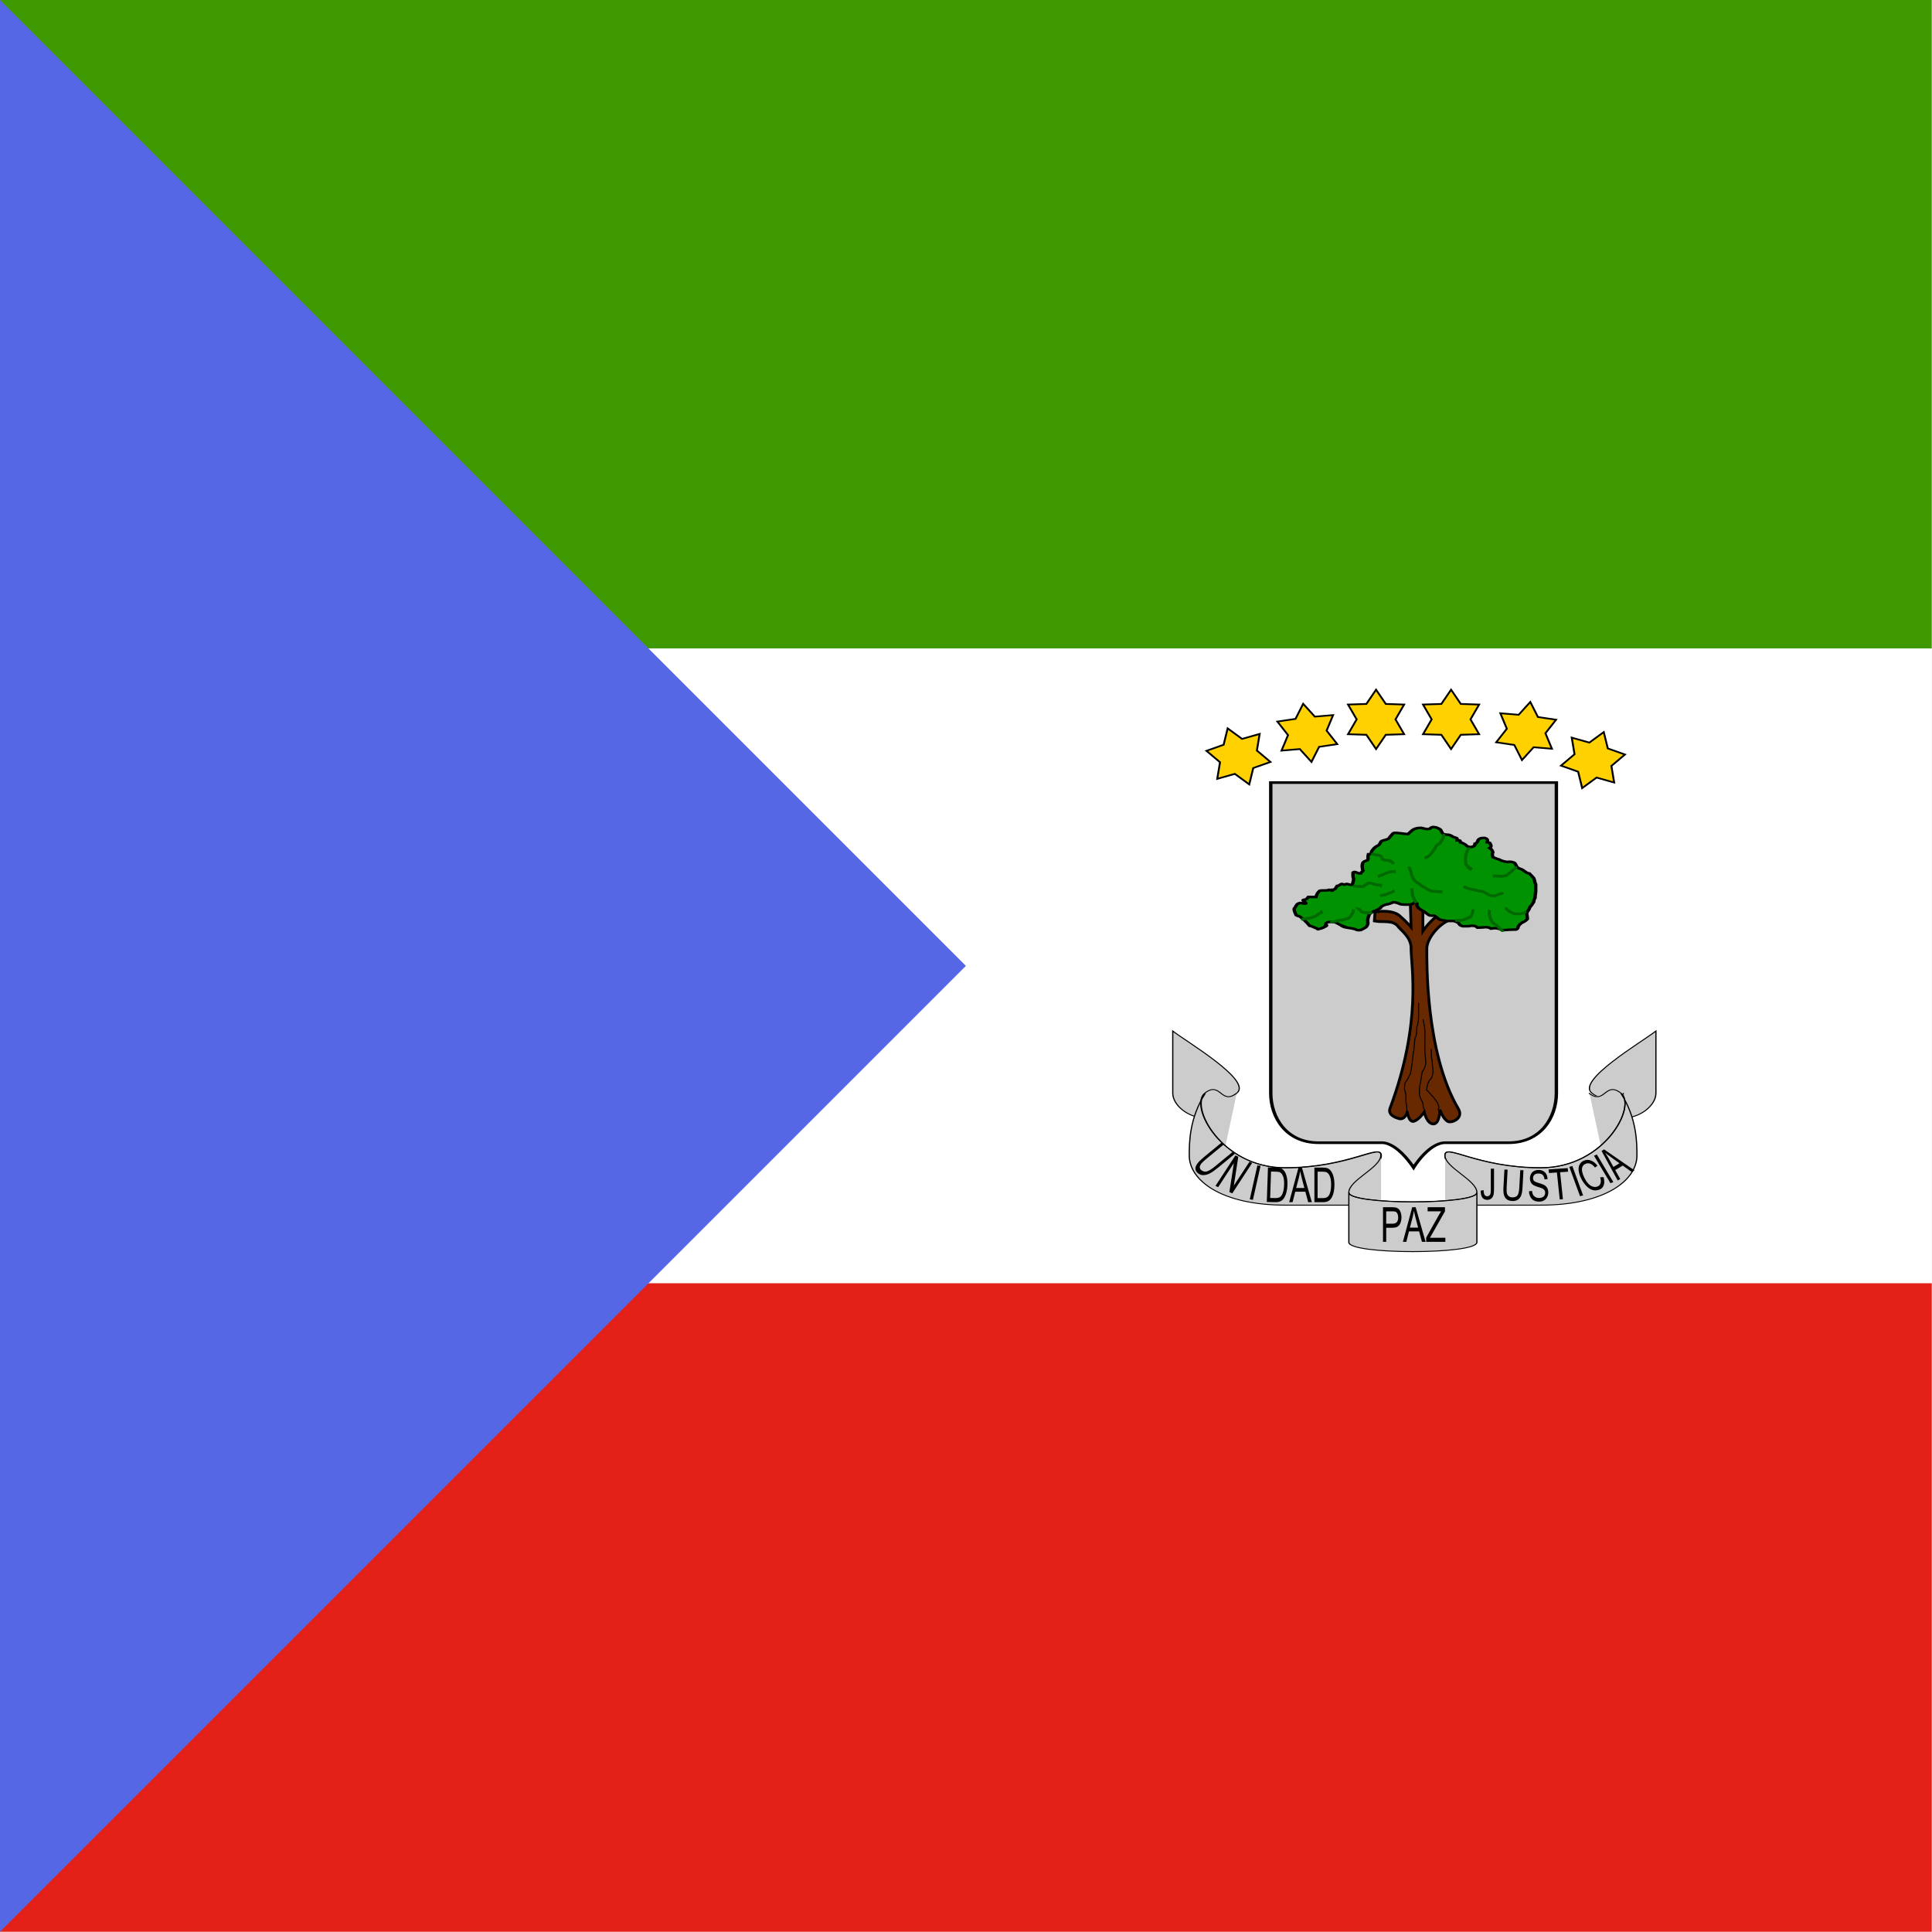
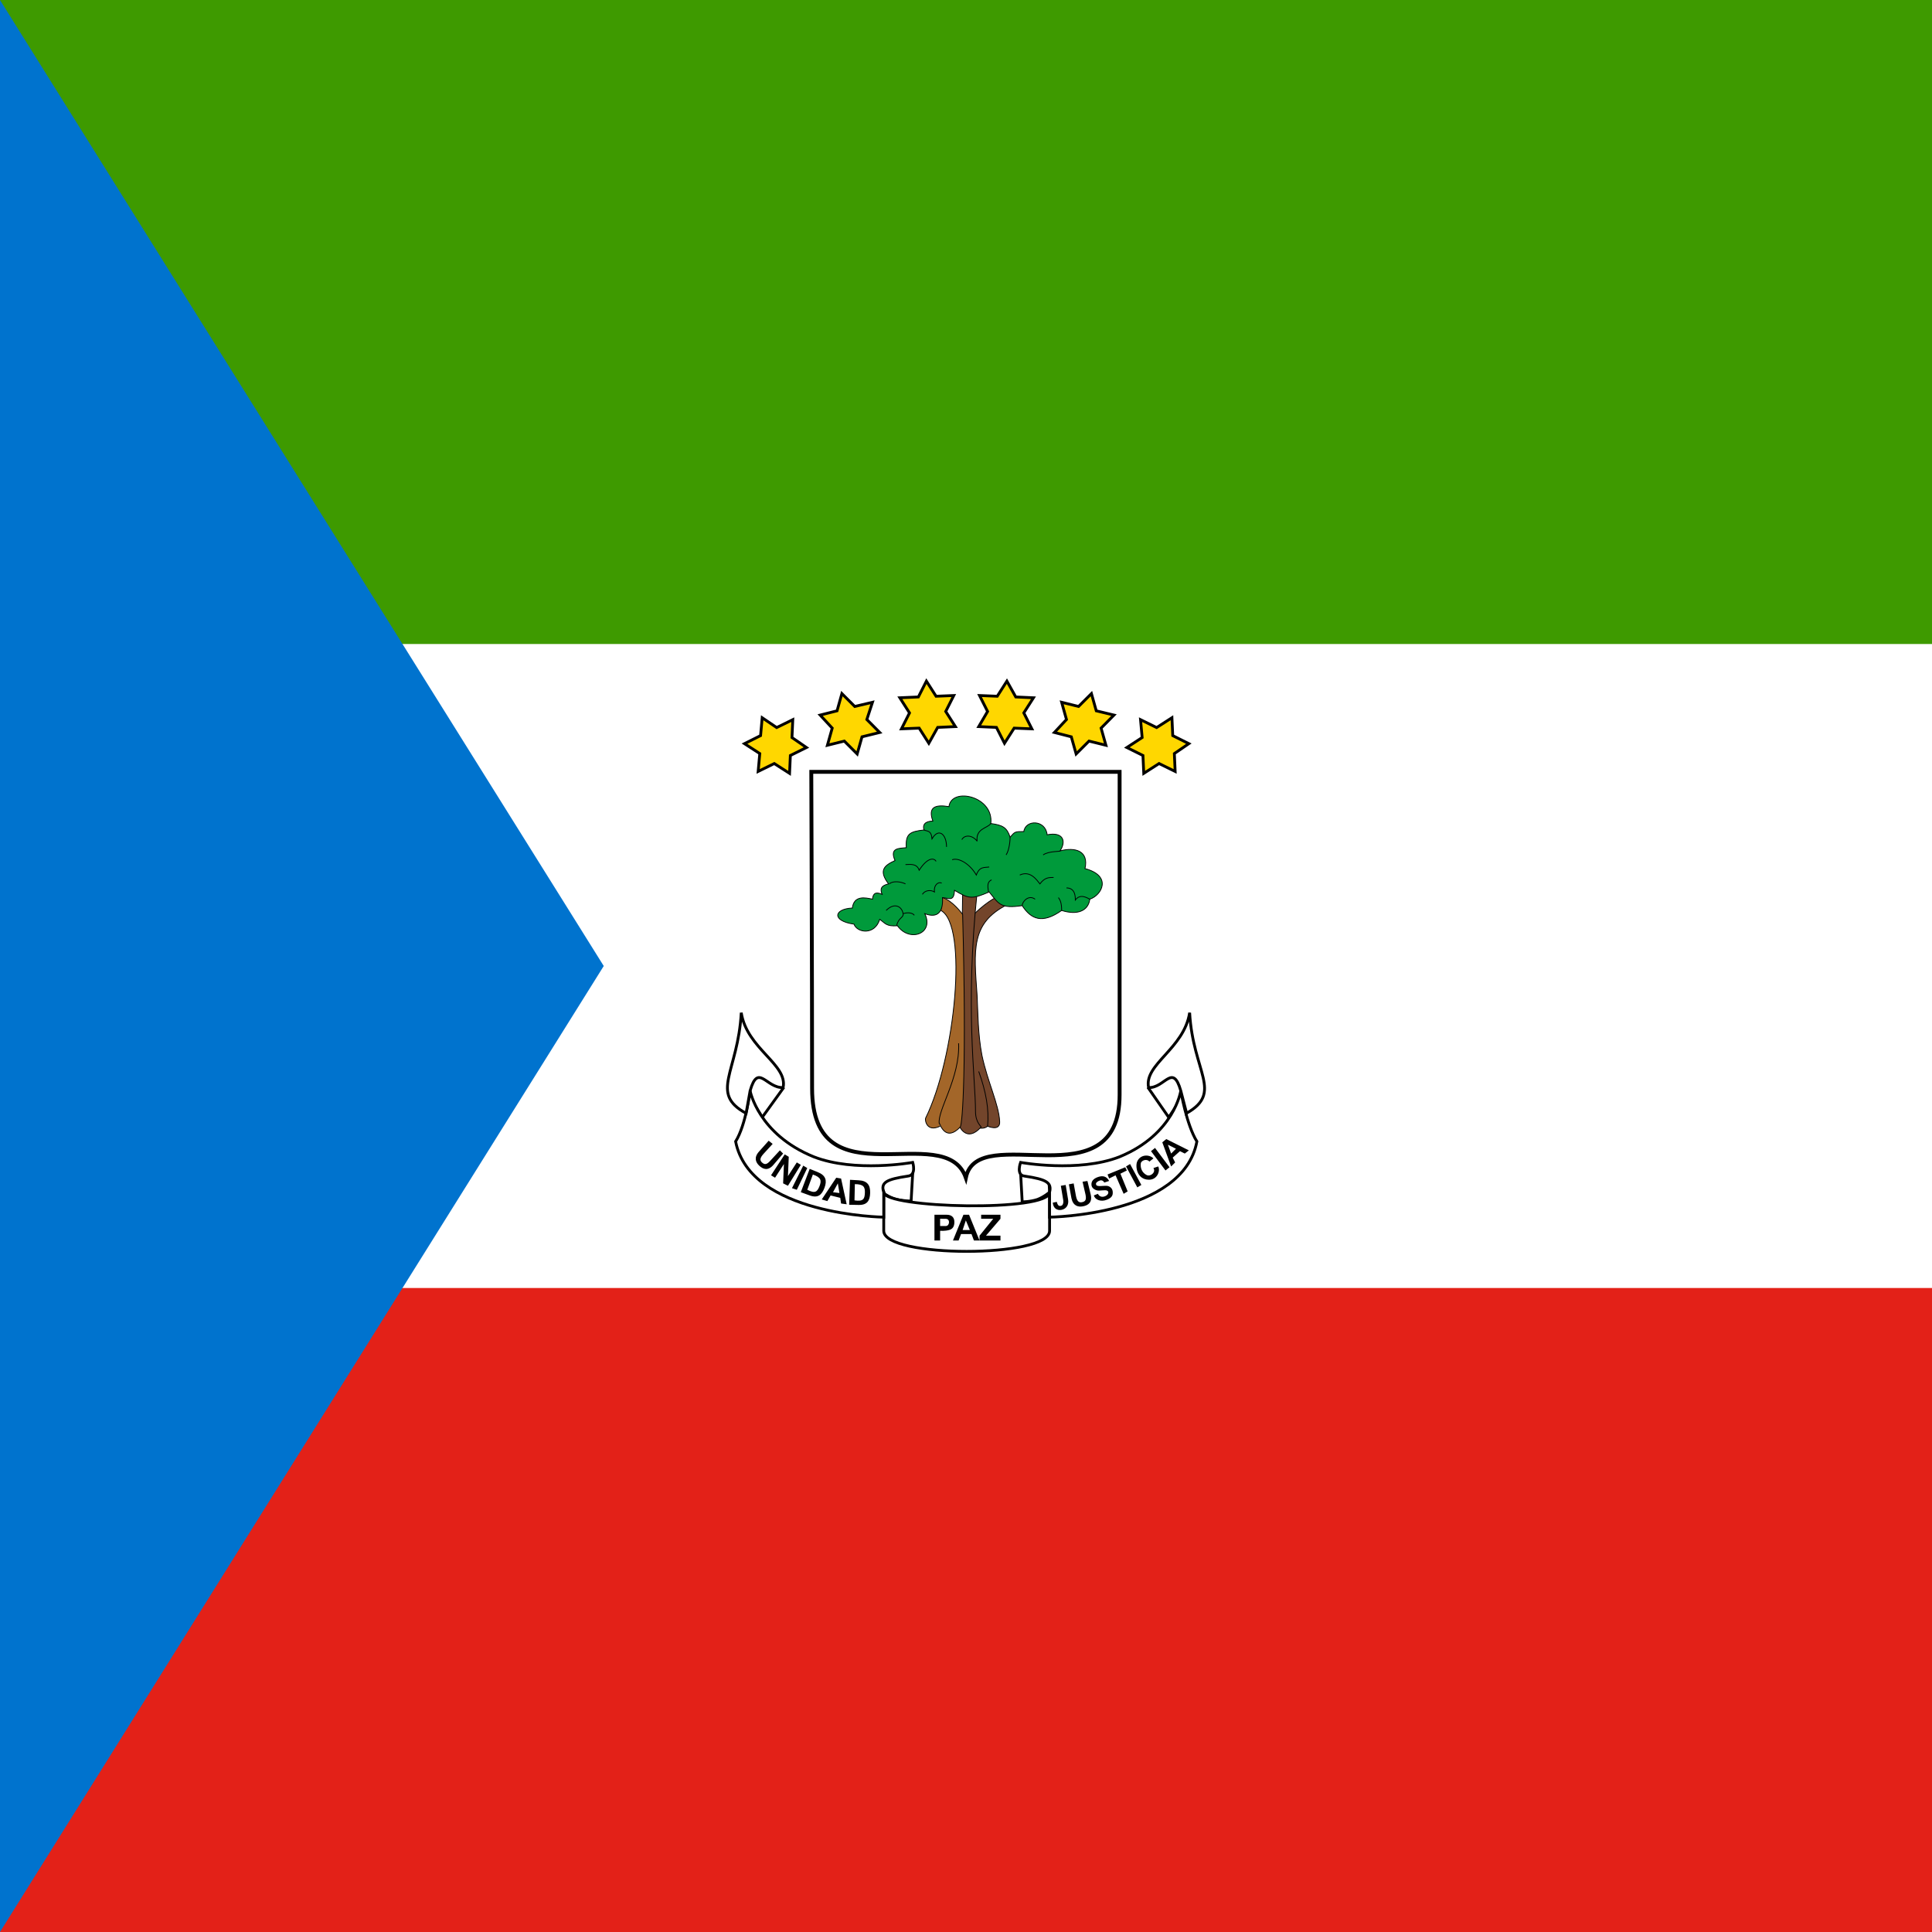
<svg xmlns="http://www.w3.org/2000/svg" height="512" width="512" version="1">
-   <defs>
-     <clipPath id="a">
-       <path fill-opacity=".67" d="M0 0h496.06v496.06H0z" />
-     </clipPath>
-   </defs>
-   <g clip-path="url(#a)" transform="scale(1.032)">
-     <g stroke-width="1pt" fill-rule="evenodd">
-       <path fill="#3e9a00" d="M0 0h744.09v166.54H0z" />
-       <path fill="#fff" d="M0 166.54h744.09v162.99H0z" />
-       <path fill="#e32118" d="M0 329.53h744.09v166.54H0z" />
-       <path d="M0 0v496.06l248.032-248.03L0 0z" fill="#5567e4" />
+   <path fill="#e32118" d="M0 0h512v512H0z" />
+   <path fill="#fff" d="M0 0h512v341.333H0z" />
+   <path fill="#3e9a00" d="M0 0h512v170.667H0z" />
+   <path d="M0 0v512l160-256z" fill="#0073ce" />
+   <g stroke="#000">
+     <path d="M215.001 204.544h81.707v85.59c0 28.8-37.547 6.613-40.747 21.973-5.547-15.787-40.747 7.04-40.747-23.68 0-29.867-.213-83.883-.213-83.883z" fill="#fff" stroke-width="1.024" />
+     <path d="M261.721 298.453s-1.067 1.067-2.987.214c-1.92-.854-2.133-54.827-2.133-54.827 4.267-4.693 7.68-6.187 7.68-6.187l2.56 2.134c-9.6 4.906-8.747 11.946-7.893 24.106.213 4.48.213 10.24 1.28 15.787 1.493 7.04 4.48 13.013 4.693 17.493.213 2.774-3.2 1.28-3.2 1.28z" fill="#73452b" stroke-width=".213" />
+     <path d="M255.108 236.373h3.84c-3.2 30.934-.427 49.28-.427 58.24 0 2.987 1.707 4.054 1.493 4.054-3.84 4.266-5.76-.214-5.76-.214z" fill="#73452b" stroke-width=".213" />
+     <path d="M249.134 298.453c-3.626 1.707-4.053-1.706-3.84-2.133 7.894-16 11.307-51.2 4.054-55.04l.426-3.413c2.774.853 5.334 4.48 5.334 4.48 1.066 39.466 0 55.68-.64 56.32-3.84 4.053-5.334-.64-5.547-1.067" fill="#a36629" stroke-width=".213" />
+     <path d="M248.921 297.813c-.64-3.413 5.547-12.16 5.12-21.333M259.374 283.947c1.92 5.333 2.774 10.026 2.347 14.506" fill="none" stroke-width=".213" />
+     <path d="M267.694 221.867c1.28-1.494 1.28-1.494 3.627-1.494.427-3.2 5.76-3.2 6.187.854 4.266-.854 5.12 1.706 3.413 4.266 4.053-1.066 7.68 0 6.613 4.694 7.254 1.92 4.48 7.04 1.28 8.106-.426 3.2-3.413 4.267-7.466 2.987-5.12 3.627-8.107 2.347-10.454-1.28-5.76.853-6.186-.427-8.746-3.627-4.48 1.92-5.334 1.92-9.174-.426-.213 2.986-1.28 2.133-3.2 1.92.214 3.84-1.28 5.546-4.693 4.266 2.56 5.334-4.053 7.68-7.253 3.2-2.987.214-3.2-.64-4.694-1.706-1.28 4.266-5.973 3.626-6.826 1.28-5.974-.854-5.334-4.054-.427-4.267.427-3.413 3.413-2.773 5.333-2.347.214-2.133 1.494-1.706 2.56-1.28-.64-1.493-.213-2.346 1.707-2.773-2.773-3.627-1.067-4.907 1.707-6.187-1.494-3.413 1.066-3.2 2.986-3.413-.213-3.627.854-4.267 4.694-4.693-.427-1.28.213-2.347 2.346-2.347-1.28-3.627.427-4.459 4.267-3.84.64-5.27 11.947-2.773 11.093 4.48 3.2.427 4.267 1.067 5.12 3.627z" fill="#009a3b" stroke-width=".213" />
+     <g fill="none">
+       <path d="M244.868 219.947c.853.426 1.92 0 2.133 2.346 1.707-2.986 3.84-1.28 3.84 2.134M262.574 218.24c-.853 1.28-4.053 1.28-3.626 4.693-1.067-1.493-3.2-1.92-4.054-.426M267.694 221.867c0 .853-.213 3.413-1.066 4.693M280.921 225.493c.213.214-2.987 0-4.48 1.067M288.814 238.293c-.853-.426-2.56-1.493-3.84.214 0-.854 0-3.2-2.346-3.2M281.348 241.28c0-2.133-.427-2.773-.854-3.413M274.308 238.293c-1.707-1.28-3.414.64-3.414 1.707M261.934 236.373c0-.853-.64-2.56.854-3.2M237.614 245.333c.427-2.133 1.92-2.133 1.707-3.2-.213-1.706-2.133-3.2-4.48-.853M239.321 242.133c1.28-.426 2.56-.213 2.987.427M235.694 234.24c.854-.853 2.987-.64 4.267 0M239.961 229.12c1.067 0 2.987-.427 3.627 1.493 2.346-3.626 4.053-3.2 4.48-2.346M252.334 227.84c1.707-.64 4.694 1.067 6.4 4.053.854-2.346 2.134-1.92 3.414-2.133M270.254 231.893c2.774-1.28 4.48 1.28 5.334 2.347 1.28-1.707 2.346-1.707 3.626-1.707M244.441 237.013c.64-1.066 2.133-1.28 3.2-.64-.213-1.92 1.067-2.773 1.92-2.346" stroke-width=".213" />
    </g>
-     <path d="M283.46 148.82v442.91c0 35.433 17.716 70.866 53.15 70.866h70.865c17.717 0 35.433 35.433 35.433 35.433s16.938-35.434 35.433-35.434h70.868c35.433 0 53.15-35.433 53.15-70.866V148.82h-318.9z" fill-rule="evenodd" transform="matrix(.23 0 0 .18 261.126 174.17)" stroke="#000" stroke-width="3.791" fill="#ccc" />
-     <path d="M215.38 731.79c-18.02 0-35.738-17.717-35.738-35.433v-88.583c15.502 15.502 88.583 70.866 70.867 88.583-17.718 17.716-35.738 0-35.434 0s.304 35.433.304 35.433z" fill-rule="evenodd" transform="matrix(.232 0 0 .18 259.48 155.365)" stroke="#000" stroke-width="1pt" fill="#ccc" />
-     <path d="M309.41 280.54c4.112-3.184 4.112 3.186 8.224 0l-4.112 19.11c-3.99-.6-4.127 0-6.432-3.185 0-3.185 0-13.362 2.32-15.924z" fill-rule="evenodd" fill="#ccc" />
-     <path d="M215.38 731.79c-18.02 0-35.738-17.717-35.738-35.433v-88.583c15.502 15.502 88.583 70.866 70.867 88.583-17.718 17.716-35.738 0-35.434 0s.304 35.433.304 35.433z" fill-rule="evenodd" transform="matrix(-.232 0 0 .18 466.906 155.365)" stroke="#000" stroke-width="1pt" fill="#ccc" />
-     <path d="M416.34 280.54c-4.113-3.184-4.113 3.186-8.226 0l4.113 19.11c3.99-.6 4.127 0 6.432-3.185 0-3.185 0-13.362-2.32-15.924z" fill-rule="evenodd" fill="#ccc" />
-     <path d="M513.78 1140.9c0-17.71-35.433-53.14-35.433-70.86s35.433 17.72 106.3 17.72c70.866 0 106.3-88.588 88.582-106.3 17.716 35.434 17.716 70.864 17.716 88.584 0 35.43-35.433 70.86-106.3 70.86H513.78z" fill-rule="evenodd" transform="matrix(.232 0 0 .18 260.056 104.11)" stroke="#000" stroke-width="1pt" fill="#ccc" />
-     <path d="M513.78 1140.9c0-17.71-35.433-53.14-35.433-70.86s35.433 17.72 106.3 17.72c70.866 0 106.3-88.588 88.582-106.3 17.716 35.434 17.716 70.864 17.716 88.584 0 35.43-35.433 70.86-106.3 70.86H513.78z" fill-rule="evenodd" transform="matrix(-.232 0 0 .18 465.692 104.11)" stroke="#000" stroke-width="1pt" fill="#ccc" />
-     <path d="M346.423 306.013c0-3.183 8.226-6.37 8.226-9.554v15.922h-8.227v-6.37zm32.901 0c0-3.183-8.226-6.37-8.226-9.554v15.922h8.226v-6.37z" fill-rule="evenodd" fill="#ccc" />
-     <path d="M371.17 1034.6c0 17.71 141.73 17.71 141.73 0v70.87c0 17.71-141.73 17.71-141.73 0v-70.87z" fill-rule="evenodd" transform="matrix(.232 0 0 .18 260.26 120.03)" stroke="#000" stroke-width="1pt" fill="#ccc" />
-     <path d="M249.63 696.36c-17.717 17.716-17.717-17.717-35.433 0-17.717 17.716 17.717 106.3 88.583 106.3s106.3-35.433 106.3-17.717c0 17.717-35.433 35.433-35.433 53.15s141.73 17.717 141.73 0-35.433-35.433-35.433-53.15c0-17.716 35.433 17.717 106.3 17.717 70.866 0 106.3-88.583 88.583-106.3-17.716-17.717-17.716 17.716-35.433 0" transform="matrix(.232 0 0 .18 259.684 155.365)" stroke="#000" stroke-width="1.25" fill="none" />
-     <path d="M413.555 303.84l-4.232-7.06.738-.298 4.233 7.058-.738.3zm-2.648-1.537l.884-.01c.23.847.24 1.548.028 2.104-.21.553-.616.93-1.217 1.13-.62.205-1.206.214-1.753.025-.546-.193-1.07-.56-1.574-1.097-.5-.54-.922-1.16-1.265-1.855-.374-.76-.585-1.46-.634-2.1-.048-.644.067-1.182.346-1.614.28-.436.674-.74 1.183-.908a2.396 2.396 0 0 1 1.73.073c.576.243 1.107.674 1.593 1.296l-.642.473c-.395-.487-.78-.81-1.152-.967a1.58 1.58 0 0 0-1.14-.043c-.442.147-.747.404-.914.772-.164.367-.195.798-.093 1.292.102.492.27.978.508 1.46.305.62.642 1.138 1.012 1.556.37.413.764.684 1.178.813.415.128.797.134 1.15.018a1.29 1.29 0 0 0 .855-.828c.143-.41.116-.94-.08-1.59zm-5.167 4.865l-2.758-7.535.788-.195 2.758 7.535-.788.195zm-5.212.832l-.725-6.915-2.043.145-.097-.925 4.913-.348.097.925-2.05.145.724 6.914-.82.06zm-7.892-2.094l.777-.086c.036.393.122.718.254.97.136.252.346.456.628.613.283.154.602.23.955.23.314 0 .59-.058.832-.176.24-.118.418-.28.535-.483.12-.207.178-.433.178-.676 0-.247-.056-.462-.17-.644-.113-.186-.3-.342-.56-.468-.167-.082-.536-.208-1.107-.38-.573-.176-.972-.34-1.202-.494a1.9 1.9 0 0 1-.666-.73 2.195 2.195 0 0 1-.216-.982c0-.398.09-.768.267-1.11.18-.348.44-.61.782-.79.342-.18.723-.268 1.14-.268.463 0 .868.094 1.22.284.353.186.625.46.814.827.19.364.292.777.306 1.24l-.79.074c-.042-.497-.186-.873-.433-1.127-.244-.254-.604-.38-1.082-.38-.5 0-.862.116-1.09.348-.227.23-.34.506-.34.832 0 .282.08.515.24.698.16.182.572.37 1.24.564.67.19 1.13.355 1.38.5.36.21.63.478.802.804.172.32.258.693.258 1.116 0 .418-.095.814-.284 1.186-.19.37-.463.656-.82.864-.352.204-.75.306-1.195.306-.565 0-1.037-.104-1.42-.31a2.217 2.217 0 0 1-.895-.935 3.222 3.222 0 0 1-.34-1.417zm-2.241-5.426l.822.03-.25 4.543c-.045.79-.15 1.414-.318 1.874-.168.46-.445.83-.83 1.108-.385.275-.876.403-1.475.38-.583-.022-1.052-.167-1.408-.434-.356-.267-.6-.643-.73-1.128-.133-.49-.176-1.15-.13-1.982l.252-4.542.82.03-.25 4.537c-.038.683-.016 1.19.065 1.518.083.325.242.58.475.764.237.185.53.283.885.297.604.022 1.045-.134 1.322-.472.276-.337.442-1 .496-1.986l.252-4.535zm-10.16 5.27l.742-.128c.02.6.11 1.013.268 1.235a.761.761 0 0 0 .658.332c.206 0 .384-.06.534-.177a.928.928 0 0 0 .31-.49c.057-.207.085-.536.085-.987v-5.42h.823v5.36c0 .66-.063 1.17-.19 1.53-.125.362-.325.638-.6.827-.27.19-.59.285-.958.285-.546 0-.965-.2-1.257-.596-.288-.397-.427-.988-.415-1.77zm-13.995 13.143v-1.09l3.188-5.69c.226-.403.44-.755.645-1.053h-3.47v-1.05h4.455v1.05l-3.493 6.16-.378.625h3.973v1.048h-4.92zm-45.308-10.911l1.96-8.734.81.122-1.96 8.734-.81-.122zm-8.808-3.442l5.114-7.824.744.33-1.137 7.412 4.016-6.143.696.307-5.115 7.824-.743-.328 1.14-7.42-4.018 6.15-.696-.308zm4.396-8.73l.583.478-4.41 3.632c-.77.632-1.428 1.093-1.98 1.382-.552.29-1.1.444-1.648.463a2.112 2.112 0 0 1-1.45-.495c-.41-.338-.625-.717-.64-1.134-.017-.42.152-.865.505-1.34.356-.478.94-1.05 1.748-1.716l4.41-3.632.584.478-4.405 3.627c-.663.546-1.118.978-1.364 1.296-.24.315-.36.614-.357.896.003.283.13.526.38.732.43.35.903.463 1.422.336.52-.13 1.258-.587 2.216-1.376l4.406-3.628zm8.786 12.846l.3-8.878 2.142.05c.483.01.85.06 1.103.15.353.127.65.346.89.66.316.4.543.914.684 1.535.144.617.202 1.322.175 2.113a8.91 8.91 0 0 1-.227 1.79c-.128.518-.283.946-.468 1.286-.184.335-.382.6-.596.792-.21.19-.463.33-.757.425a3.065 3.065 0 0 1-1.003.127l-2.244-.05zm.86-1.028l1.326.03c.41.01.733-.038.97-.142.237-.103.43-.253.575-.447.204-.276.368-.645.492-1.11.124-.47.2-1.04.22-1.71.033-.93-.05-1.645-.25-2.147-.194-.505-.442-.846-.742-1.022-.216-.125-.57-.194-1.058-.205l-1.307-.03-.228 6.783zm4.884 1.087l2.39-8.88h.885l2.547 8.88h-.938l-.726-2.69h-2.6l-.684 2.69h-.875zm1.795-3.647h2.11l-.65-2.46a32.89 32.89 0 0 1-.442-1.84c-.08.568-.19 1.133-.335 1.695l-.683 2.605zm4.685 3.647v-8.88h2.142c.484 0 .853.04 1.108.126.356.12.66.33.912.638.328.395.573.902.734 1.52.165.614.246 1.317.246 2.108 0 .675-.054 1.273-.165 1.794-.11.52-.252.953-.425 1.296-.172.34-.362.608-.568.806-.204.193-.452.34-.743.442-.288.1-.62.15-.996.15h-2.245zm.822-1.047h1.328c.41 0 .732-.055.964-.165.234-.108.42-.262.56-.46.195-.28.346-.652.454-1.12.11-.473.166-1.045.166-1.715 0-.93-.108-1.642-.323-2.14-.21-.5-.47-.834-.776-1.004-.22-.12-.576-.182-1.065-.182h-1.308v6.786zm16.792 11.225v-8.882h2.347c.414 0 .73.03.947.086.306.073.562.212.77.42.205.2.37.485.495.853.127.366.19.77.19 1.21 0 .755-.168 1.395-.504 1.92-.337.522-.945.782-1.825.782h-1.596v3.61h-.823zm.823-4.66h1.61c.53 0 .91-.14 1.132-.423.223-.282.334-.68.334-1.193 0-.372-.067-.69-.2-.95-.13-.268-.302-.444-.517-.53-.14-.052-.395-.077-.768-.077h-1.593v3.174zm4.291 4.66l2.39-8.882h.886l2.547 8.883h-.937l-.726-2.69h-2.602l-.682 2.69h-.875zm1.795-3.647h2.11l-.65-2.46a30.943 30.943 0 0 1-.44-1.84c-.08.567-.192 1.133-.336 1.695l-.684 2.606zm53.367-12.101l-4.154-7.594.656-.396 7.806 5.388-.694.42-2.33-1.652-1.925 1.163 1.287 2.28-.647.392zm-1.104-3.482l1.56-.943-2.12-1.517a40.276 40.276 0 0 1-1.554-1.156c.32.453.615.92.883 1.396l1.23 2.22z" />
-     <path d="M419.16 331.78c.065 32.968 19.893 131.63-37.678 284.94-4.262 11.127 7.064 16.484 16.484 18.84 9.42 2.354 14.13-9.42 14.13-11.775s2.354 18.84 11.773 16.484c9.42-2.356 18.838-16.485 18.838-16.485s4.71 21.194 16.484 21.194 11.774-25.905 11.774-25.905c0 2.355 8.164 22.235 17.583 22.235 9.42 0 23.928-8.76 15.547-23.144-59.832-100.72-56.68-267.54-56.68-286.38 0-18.84 27.784-53.068 55.418-53.89l-10.675-16.755c-6.96 2.136-15.28 3.67-29.41 15.444s-22.397 24.59-22.397 24.59v-80.066h-23.548l2.355 73s-8.05-9.438-20.095-19.93c-11.4-9.935-31.972-9.2-44.637-7.12l-1.204 15.99c14.97 3.123 34.067-3.068 43.487 11.06 11.775 11.775 22.415 21.26 22.45 37.678z" fill-rule="evenodd" transform="matrix(.143 0 0 .144 302.417 195.738)" stroke="#000" stroke-width="5.029" fill="#682900" />
-     <path d="M310.55 312.21v-.832c0 1.976-.067 1.1.833-2.498.777-2.848 2.407-5.523 4.163-7.493 3.04-1.014 7.44.053 10.823-.833 2.277-3.268 5.827 4.267 5.827-.833 4.343-.31 4.4-4.558 5.828-6.66 4.054-.5 4.963-5.44 8.326-2.496 2.757 1.305.407-.833 4.997-.833 2.713.664 4.13 2.32 6.66.833.62-2.85 1.4-6.268 1.665-9.99-1.177-2.356-.832-7.184-.832-10.824 2.274-3.033 6.262 2.475 9.99 1.664 1.018-3.562 4.146-3.466 2.498-6.66-.308-4.007-1.08-6.503 0-10.823 1.314-3.703 3.228-3.606 6.66-5.827 1.093-3.277-.122-6.03.833-9.99 3.902-.116 3.833-1.133 4.164-4.996 1.26-2.66 2.858-5.356 4.995-7.493 1.967-2.382 4.302-2.147 5.827-5.828 1.308-3.27 1.31-4.75 4.995-5.828 2.696-1.27 4.833-1.41 6.66-3.33 1.733-3.057 3.175-5.487 5.83-9.16 2.63-1.77 15.236 1.666 19.148 1.666 2.118-2.67 5.397-6.86 7.493-8.326 3.587-1.916 4.96-2.497 9.99-2.497 4.288 1.27 6.082 2.795 10.824 1.666 1.932-2.706 3.816-3.965 8.325-2.498 3.433 2.22 5.347 2.124 6.66 5.828 1.947 4.615 1.51 6.192 6.662 6.66 5.18.186 5.71 1.443 9.158 4.163 5.248 2.25 4.995.98 4.995 5.827 3.72 0 4.052-.44 4.163 3.33 2.294.714 4.907 2.72 6.66 4.163 2.094 2.416 2.63 3.93 7.494 4.163 3.59-1.508 4.75-1.496 4.995-5.828 2.75-.982 3.21-3.635 4.162-6.66 2.108-2.885 3.474-3.33 8.325-3.33 4.28 1.772 4.14 3.567 3.33 7.493 2.665.55 3.765.24 4.164 3.33 1.408 2.346 1.04 5.15-.832 6.66 2.132 1.568 3.37 4.256 4.163 7.493-1.41 2.353-.546 5.81 0 8.327 2.913 1.456 4.416 2.81 8.326 4.163 1.983 1.68 6.2 3.44 9.99 4.163 4.482-.606 5.962-.568 9.992 1.665 2.084 2.993 2.235 6.77 4.163 8.326 2.176 1.843 5.82 2.65 7.494 4.995 2.778 2.03 3.594 4.28 7.493 4.994 1.47 2.228 4.634 5.896 5.828 8.326.94 2.694 1.36 7.413 2.498 10.823v11.656c-.158 4.303-.833 6.915-.833 11.655-.74 2.384-1.665 3.3-1.665 6.66-1.582 3.527-2.93 6.49-4.995 9.16-.94 4.234-2.473 6.222-4.163 9.99.052 4.37.832 6.304.832 10.823-1.81 2.69-3.888 4.647-7.494 6.66-2.724 3.188-4.368 4.427-4.995 9.16-1.565 2.704-1.442 2.497-4.994 2.497-4.2 0-7.814.375-11.656.832-3.378 0-4.64.356-6.66-1.665-3.99-1.804-7.346-1.91-11.657-.833-2.325-1.595-3.258-2.498-7.493-2.498-3.16.427-5.965.832-9.99.832-2.496-2.79-3.898-3.33-8.326-3.33-2.356 1.178-7.184.833-10.824.833-3.82-1.043-4.313-2.63-5.828-5.828-2.605-1.236-3.635-3.04-7.493-3.332-3.64 0-8.47.345-10.824-.832-2.723-.327-5.586-1.027-7.493-2.498a22.068 22.068 0 0 0-5.828-5.828c-3.698 0-5.864.355-7.493-1.665-2.732-2.157-4.89-5.564-8.326-7.493-3.062-2.43-5.136-3.916-6.66-8.326 0-3.943.78-4.874-3.33-4.995-2.756 2.813-4.01 3.33-9.16 3.33-3.388 0-6.93-.017-9.157-.83-3.682-2.09-5.03-3.014-9.16-3.332-2.584 1.645-6.007 3.547-9.99 4.163-3.405 1.967-5.437 2.38-6.66 5.83-3.146 2.567-4.99 4.077-9.16 5.827-2.315 2.21-4.525 2.59-5.827 6.66-.792 3.367-1.665 5.37-1.665 9.99.59 4.37.36 6.238-1.665 9.992-1.74 2.485-4.757 3.7-7.493 5.827-4.116.494-4.548.186-7.493-1.665-2.933-.977-6.266-1.78-9.99-2.498-4.497-.866-6.018-1.96-8.327-4.162l8.326 4.162c-4.496-.866-6.017-1.96-8.326-4.162-5.064-3.583-6.063-5.398-11.656-5.828-5.198.06-7.43.318-8.325 4.995 2.96.788.608 2.553-.834 3.33-2.078 1.85-5.41 3.367-8.326 4.162-1.328 1.328-1.072-1.1-3.33-1.665-3.448-1.842-4.89-3.226-8.326-4.163-1.683-2.97-3.584-5.274-5.828-8.326-1.734-2.818-3.382-3.838-5.828-6.66-1.17-1.754-4.16-1.83-5.827-3.33-1-3.002-3.168-8.57-2.497-11.656 1.68-1.586 2.632-7.243 4.995-8.326 3.367-2.525 4.635-.223 9.16 0 4.258 0-5.867-6.71-1.666-6.66 3.92-.666 4.387-2.595 5.827-4.996h9.99z" fill-rule="evenodd" transform="matrix(.197 0 0 .148 276.755 184.125)" stroke="#000" stroke-width="4.464" fill="#009200" />
-     <path d="M382.98 253.1c.878.713 4.684 2.498 8.326 2.498 3.976.728 4.843 2.216 5.828 5.828 2.174 1.304 3.55 1.665 7.493 1.665 4.36.872 4.322 2.213 7.493 4.996m-53.28 31.633c1.812.266 8.154.832 12.488.832 3.333-1.924 4.912-3.24 7.493-4.995 3.944 0 5.32.36 7.495 1.665 2.105.702 7.052.963 9.158 1.665 0 1.11-.278.833.832.833m-4.996-13.32c.065-.025 3.252-1.946 5.828-2.498 2.835-1.976 5.946-2.94 9.158-4.163 2.117-.46 7.102-.45 8.326-.833m17.478-4.996v.833c0-2.327-.104-1.09 1.665 3.33.874 4.078 1.95 7.526 3.33 10.823 2.455 3.83 4.058 5.547 7.493 7.493 2.94 2.315 5.164 4.723 8.326 5.827 2.202 1.963 5.106 3.584 8.325 4.996 4.27 0 7.557.686 11.655.832h2.498m1.668-80.754v.833c0-2.247.055-1.105-.832 3.33-1.257 2.654-2.705 5.124-4.163 7.493-3.915 1.42-5.374 4.277-6.66 7.493-1.373 2.23-3.506 5.17-4.996 7.492-2.59 3.21-3.623 4.242-8.327 5.828m58.278-14.989c0 .244-1.537 2.434-2.498 4.996-1.653 2.436-2.075 6.86-2.497 9.99 0 3.618.02 7.557.832 9.99 2.516 3.122 3.158 4.765 7.493 6.662l-7.49-6.66c2.516 3.12 3.158 4.764 7.493 6.66m57.447-2.498v.833c0-2.61.217-1.006-4.163 2.497-3.252 3-5.572 5.416-8.325 7.493-4.732 1.255-5.455 1.182-9.99.833h-7.494M582.8 337.19h-.832c2.327 0 1.09-.103-3.33 1.665-3.693.923-7.88.982-10.824 0-2.966-1.68-5.955-3.055-8.326-5.828-1.24-.93-1.42-1.306-2.497-1.665M553.66 363v-.833c0 2.61.217 1.006-4.163-2.498-1.872-2.754-3.748-3.795-7.493-6.66-3.236-3.914-3.66-5.482-4.995-9.992-.357-3.323-1.456-6.734 0-9.158M492.05 348.84c1.81 0 8.56-.16 11.656-.833 2.418-1.643 5.094-2.746 8.326-4.162 1.764-4.36 3.27-5.81 3.33-10.824m-74.102-9.151c-.652-1.483-3.544-7.436-4.995-10.823-.065-3.638-.833-6.285-.833-9.99M328.86 350.51c.84.126 4.375.403 6.66 0 3.635-1.86 7.022-2.205 10.823-2.498 1.933-1.16 5.086-1.03 6.66-2.497 3.475-2.316 3.938-4.645 5.83-8.326.166-1.674.664-2.49.83-4.164m24.147 4.995c-1.828 0-8.658.125-12.49-.833-1.966-1.273-3.362-3.364-4.994-4.995 1.11 0 .833.277.833-.833M393.8 313.88c.353-.106 4.485-1.665 7.493-1.665 1.79-1.158 4.76-2.237 7.493-3.33 1.48-.797 2.504-1.787 4.163-2.498M293.06 347.18h.833c-2.25 0-1.1.053 3.33-.833 5.18-.32 8.666-2.11 12.49-3.33 2.495-2.318 5.938-4.635 8.324-5.828 0-1.424-.34-1.275.833-1.666m185.67-34.133h.833c-2.328 0-1.09-.103 3.33 1.665 3.517 1.346 6.695 1.78 9.99 2.498 2.994.73 4.128 1.665 8.326 1.665 4.19 1.826 5.103 2.397 8.325 4.995 2.465 1.168 4.22 1.665 8.326 1.665 2.18-1.206 6.162-2.61 8.326-3.33 1.21-.908 1.293-.55 1.665-1.665" transform="matrix(.197 0 0 .18 276.755 173.57)" stroke="#006800" stroke-width="4.05" fill="none" />
-     <path d="M430.94 469.54v18.84c0 6.016-.557 11.276-2.355 16.483 0 5.875-.077 11.554-2.355 15.306-.4 5.617-1.177 10.478-1.177 16.483-1.705 5.116-1.504 12.044-2.355 17.662-.738 5.508-1.393 12.06-2.355 16.484-1.754 3.683-4.745 10.348-7.064 12.95-.29 5.085-1.533 7.588 0 11.775 1.64 4.922 1.176 10.85 1.176 16.484 1.537 4.61 1.178 10.003 1.178 15.305M436.82 493.08c.358 2.36 2.118 10.873 2.355 16.484v25.904c0 6.3.532 11.85 1.178 17.66-.084 6.944-1.346 9.54-4.71 15.308-.662 5.56-1.693 10.924-2.355 16.484-1.64 4.923-1.177 10.85-1.177 16.484 1.405 6.322 3.704 7.453 4.71 12.95 0 3.36.32 5.067 1.178 7.066m9.421-85.95c0 2.155-.14 12.532 1.178 16.484 0 6.023 1.106 10.544 1.177 16.484-.714 5.28-1.453 9.084-4.71 11.774-2.144 4.358-3.314 8.235-3.532 14.13 3.043 2.13 6.35 8.078 9.42 10.596 2.566 5.36 4.955 5.59 5.887 11.774 2.458 2.732-1.733 4.154 0 5.887 1.91 2.547.687 1.468 0 3.532" transform="matrix(.197 0 0 .18 279.385 172.973)" stroke="#000" stroke-width="1pt" fill="none" />
-     <path fill-rule="evenodd" transform="matrix(.156 0 0 .143 358.08 192.35)" stroke="#000" stroke-width="3.125" fill="#ffd100" d="M47.102-26.644l14.175-26.642-14.175-26.642 30.16-1.046 15.986-25.596 15.982 25.596 30.16 1.046-14.17 26.642 14.17 26.642-30.16 1.045L93.248 0 77.262-25.6z" />
-     <path fill-rule="evenodd" transform="matrix(.156 0 0 .143 338.82 192.35)" stroke="#000" stroke-width="3.125" fill="#ffd100" d="M47.102-26.644l14.175-26.642-14.175-26.642 30.16-1.046 15.986-25.596 15.982 25.596 30.16 1.046-14.17 26.642 14.17 26.642-30.16 1.045L93.248 0 77.262-25.6z" />
-     <path fill-rule="evenodd" transform="matrix(.155 -.018 .02 .14 322.322 197.33)" stroke="#000" stroke-width="3.125" fill="#ffd100" d="M47.102-26.644l14.175-26.642-14.175-26.642 30.16-1.046 15.986-25.596 15.982 25.596 30.16 1.046-14.17 26.642 14.17 26.642-30.16 1.045L93.248 0 77.262-25.6z" />
-     <path fill-rule="evenodd" transform="matrix(-.155 -.018 -.02 .14 405.288 196.856)" stroke="#000" stroke-width="3.125" fill="#ffd100" d="M47.102-26.644l14.175-26.642-14.175-26.642 30.16-1.046 15.986-25.596 15.982 25.596 30.16 1.046-14.17 26.642 14.17 26.642-30.16 1.045L93.248 0 77.262-25.6z" />
-     <path fill-rule="evenodd" transform="matrix(-.148 -.047 -.052 .135 420.093 206.76)" stroke="#000" stroke-width="3.125" fill="#ffd100" d="M47.102-26.644l14.175-26.642-14.175-26.642 30.16-1.046 15.986-25.596 15.982 25.596 30.16 1.046-14.17 26.642 14.17 26.642-30.16 1.045L93.248 0 77.262-25.6z" />
-     <path fill-rule="evenodd" transform="matrix(.148 -.047 .052 .135 306.995 205.81)" stroke="#000" stroke-width="3.125" fill="#ffd100" d="M47.102-26.644l14.175-26.642-14.175-26.642 30.16-1.046 15.986-25.596 15.982 25.596 30.16 1.046-14.17 26.642 14.17 26.642-30.16 1.045L93.248 0 77.262-25.6z" />
+     <g fill="gold" stroke-width="3.5">
+       <path d="M253.188 192.555l-4.694.213-2.346 4.203-2.56-4.011-4.694.192 2.134-4.224-2.56-4.01 4.906-.214 2.134-4.203 2.56 4.011 4.693-.192-2.133 4.224zM233.134 194.112l-4.693 1.152-1.28 4.544-3.413-3.413-4.48 1.109 1.28-4.544-3.2-3.456 4.48-1.13 1.28-4.566 3.413 3.413 4.693-1.109-1.493 4.565zM213.721 198.101l-4.267 2.112-.213 4.736-4.053-2.602-4.267 2.09.427-4.736-4.054-2.624 4.267-2.133.427-4.736 3.84 2.603 4.266-2.091-.213 4.736zM259.374 192.555l4.694.213 2.133 4.203 2.56-4.011 4.693.192-2.133-4.224 2.56-4.01-4.693-.214-2.347-4.203-2.56 4.011-4.693-.192 2.133 4.224zM279.428 194.112l4.48 1.152 1.28 4.544 3.413-3.413 4.48 1.109-1.28-4.544 3.413-3.456-4.693-1.13-1.28-4.566-3.413 3.413-4.48-1.109 1.28 4.565zM298.628 198.101l4.266 2.112.214 4.736 4.053-2.602 4.267 2.09-.214-4.736 3.84-2.624-4.266-2.133-.214-4.736-4.053 2.603-4.267-2.091.427 4.736z" stroke-width=".747" />
+     </g>
+     <g>
+       <g fill="#fff" stroke-width="3.5">
+         <path d="M304.388 288.427l5.333 7.68 4.907-7.254-3.414-6.186zM270.468 310.827l.426 7.68s2.134 0 4.054-.64c1.706-.64 3.2-1.92 3.2-1.92l-.214-4.054zM241.881 310.827l-.427 7.466s-1.92 0-3.84-.426c-1.706-.427-3.2-1.494-3.2-1.494l-2.133-5.12zM207.534 288.427l-5.546 7.68-5.974-9.814 4.48-4.693z" stroke-width=".747" />
+         <path d="M234.201 326.187c0 7.253 43.947 7.253 43.947 0v-10.24c0 5.333-43.947 4.266-43.947 0z" stroke-width=".747" />
+         <path d="M194.948 302.507c3.84 19.626 39.253 20.053 39.253 20.053v-6.613c-.853-2.56.64-3.414 6.4-4.267 2.347-.213 1.28-3.627 1.28-3.627s-15.36 2.774-26.24-1.493c-14.72-5.973-16.853-17.493-16.853-17.493s-1.067 8.96-3.84 13.44zM317.188 302.507c-3.627 19.626-39.04 20.053-39.04 20.053v-6.613c.64-2.56-.854-3.414-6.614-4.267-2.346-.213-1.066-3.627-1.066-3.627s15.36 2.774 26.24-1.493c14.506-5.973 16.213-17.493 16.213-17.493s1.493 8.96 4.267 13.44z" stroke-width=".747" />
+         <path d="M197.721 295.04c-9.813-5.333-2.133-10.88-1.28-26.667 1.493 9.6 12.373 13.654 11.093 19.84-4.48.214-6.613-6.613-8.746.854l-1.067 5.973zM314.414 295.04c9.814-5.547 1.707-10.88.854-26.667-1.494 9.6-12.16 13.654-10.88 19.84 4.266.214 6.4-6.613 8.533.854l1.493 5.76z" stroke-width=".747" />
+       </g>
+       <g stroke="none">
+         <path d="M203.694 302.293l1.067.854-2.347 2.56c-.939 1.024-1.166 1.702-.514 2.326.81.774 1.38.505 2.221-.406l2.56-2.774.853.854-2.557 2.984c-1.389 1.62-2.678 1.25-3.759.24-.942-.88-1.482-2.156-.097-3.724l2.582-2.901zM207.961 305.92l1.067.64-.214 5.12 2.347-3.627 1.067.64-3.414 5.547-1.28-.64.214-5.12-2.347 3.627-1.067-.64zM209.881 314.88l2.987-5.973 1.066.64-2.773 5.76zM214.574 309.76l-2.355 6.182 2.355.858c2.196.8 3.226-.166 3.924-2.022.704-1.888.396-3.277-1.799-4.16l-2.125-.858zm.845 1.498c2.208.768 2.343 1.606 1.741 3.123-.582 1.44-1.126 2.003-3.226.921l1.485-4.044zM221.614 312.107l-3.84 5.76 1.485.435.858-1.498 2.56.64.217 1.498 1.485.205-1.485-6.823-1.28-.217zm.423 1.497l.422 2.56-1.702-.217 1.28-2.343zM225.262 312.661l-.23 6.612 2.51.049c2.335.044 2.998-1.2 3.055-3.181.058-2.016-.684-3.233-3.05-3.353l-2.285-.127zm1.28 1.147c2.34.01 2.74.756 2.658 2.389-.078 1.551-.417 2.258-2.749 1.913l.092-4.302zM247.641 321.92v6.822h1.498v-2.56s1.28.077 2.342-.204c.838-.218 1.42-.756 1.44-2.08.02-1.3-.736-1.978-2.042-1.978h-3.242zm1.498 1.062l1.504.02c1.254 0 1.017 1.9.038 1.9h-1.542v-1.92zM255.321 321.92l-2.778 6.822h1.498l.64-1.702h2.778l.64 1.702h1.484l-2.773-6.826h-1.493zm.64 1.498l1.062 2.56h-1.92l.858-2.56zM259.588 327.467l3.626-4.48h-3.2v-1.067h5.12v1.067l-3.84 4.48h3.84v1.28h-5.546zM281.134 314.24l1.28-.213.64 3.84c.228 1.365-.396 2.296-1.368 2.655-1.107.408-2.519.035-2.685-1.802l1.067-.213c.248 1.099.69 1.194 1.202 1.022.406-.137.616-.777.504-1.449zM283.268 313.856l1.263-.24.584 3.196c.25 1.367.68 1.949 1.568 1.794 1.104-.193 1.225-.811.99-2.03l-.785-3.408 1.292-.195.858 3.546c.501 2.074-.582 2.896-2.037 3.168-1.267.237-2.614-.085-3.055-2.13zM289.881 316.8l1.067-.427c.523.94 1.34.892 1.974.611.882-.39.983-1.16.547-1.421-.622-.372-2.106.156-2.905-.136-.956-.348-1.366-.886-1.318-1.713.06-.995.935-1.543 1.887-1.838 1.066-.33 2.118-.214 2.801 1.084l-1.28.427c-.416-.701-.952-.668-1.428-.444-.398.189-1.02.542-.688 1.111.273.465 1.84.163 2.667.197.854.035 1.544.605 1.66 1.426.16 1.146-.264 1.766-1.588 2.282-1.635.638-3.11-.076-3.396-1.159zM295.641 311.467l-1.707.853-.426-1.067 4.693-1.92.427.854-1.707.853 1.92 4.693-1.067.64zM298.414 309.12l1.067-.64 2.987 5.547-1.067.64zM305.668 309.547l1.28-.427c.602 1.265-.302 3.566-2.512 3.519-3.235-.07-3.585-3.633-3.077-4.808.855-1.974 3.248-1.936 4.309-.844l-1.067.853c-.676-.868-2.179-.32-2.28.477-.166 1.303.408 2.515 1.572 3.09.988.487 2.51-.738 1.775-1.86zM305.028 305.067l1.066-.854 3.84 5.12-1.066.854zM309.081 301.867l-1.062.857 2.342 6.4 1.062-1.062-.64-1.28 1.92-1.715 1.28.64 1.076-.845-5.978-2.995zm.422 1.497l2.138 1.063-1.28 1.28-.858-2.343z" />
+       </g>
+     </g>
  </g>
</svg>
